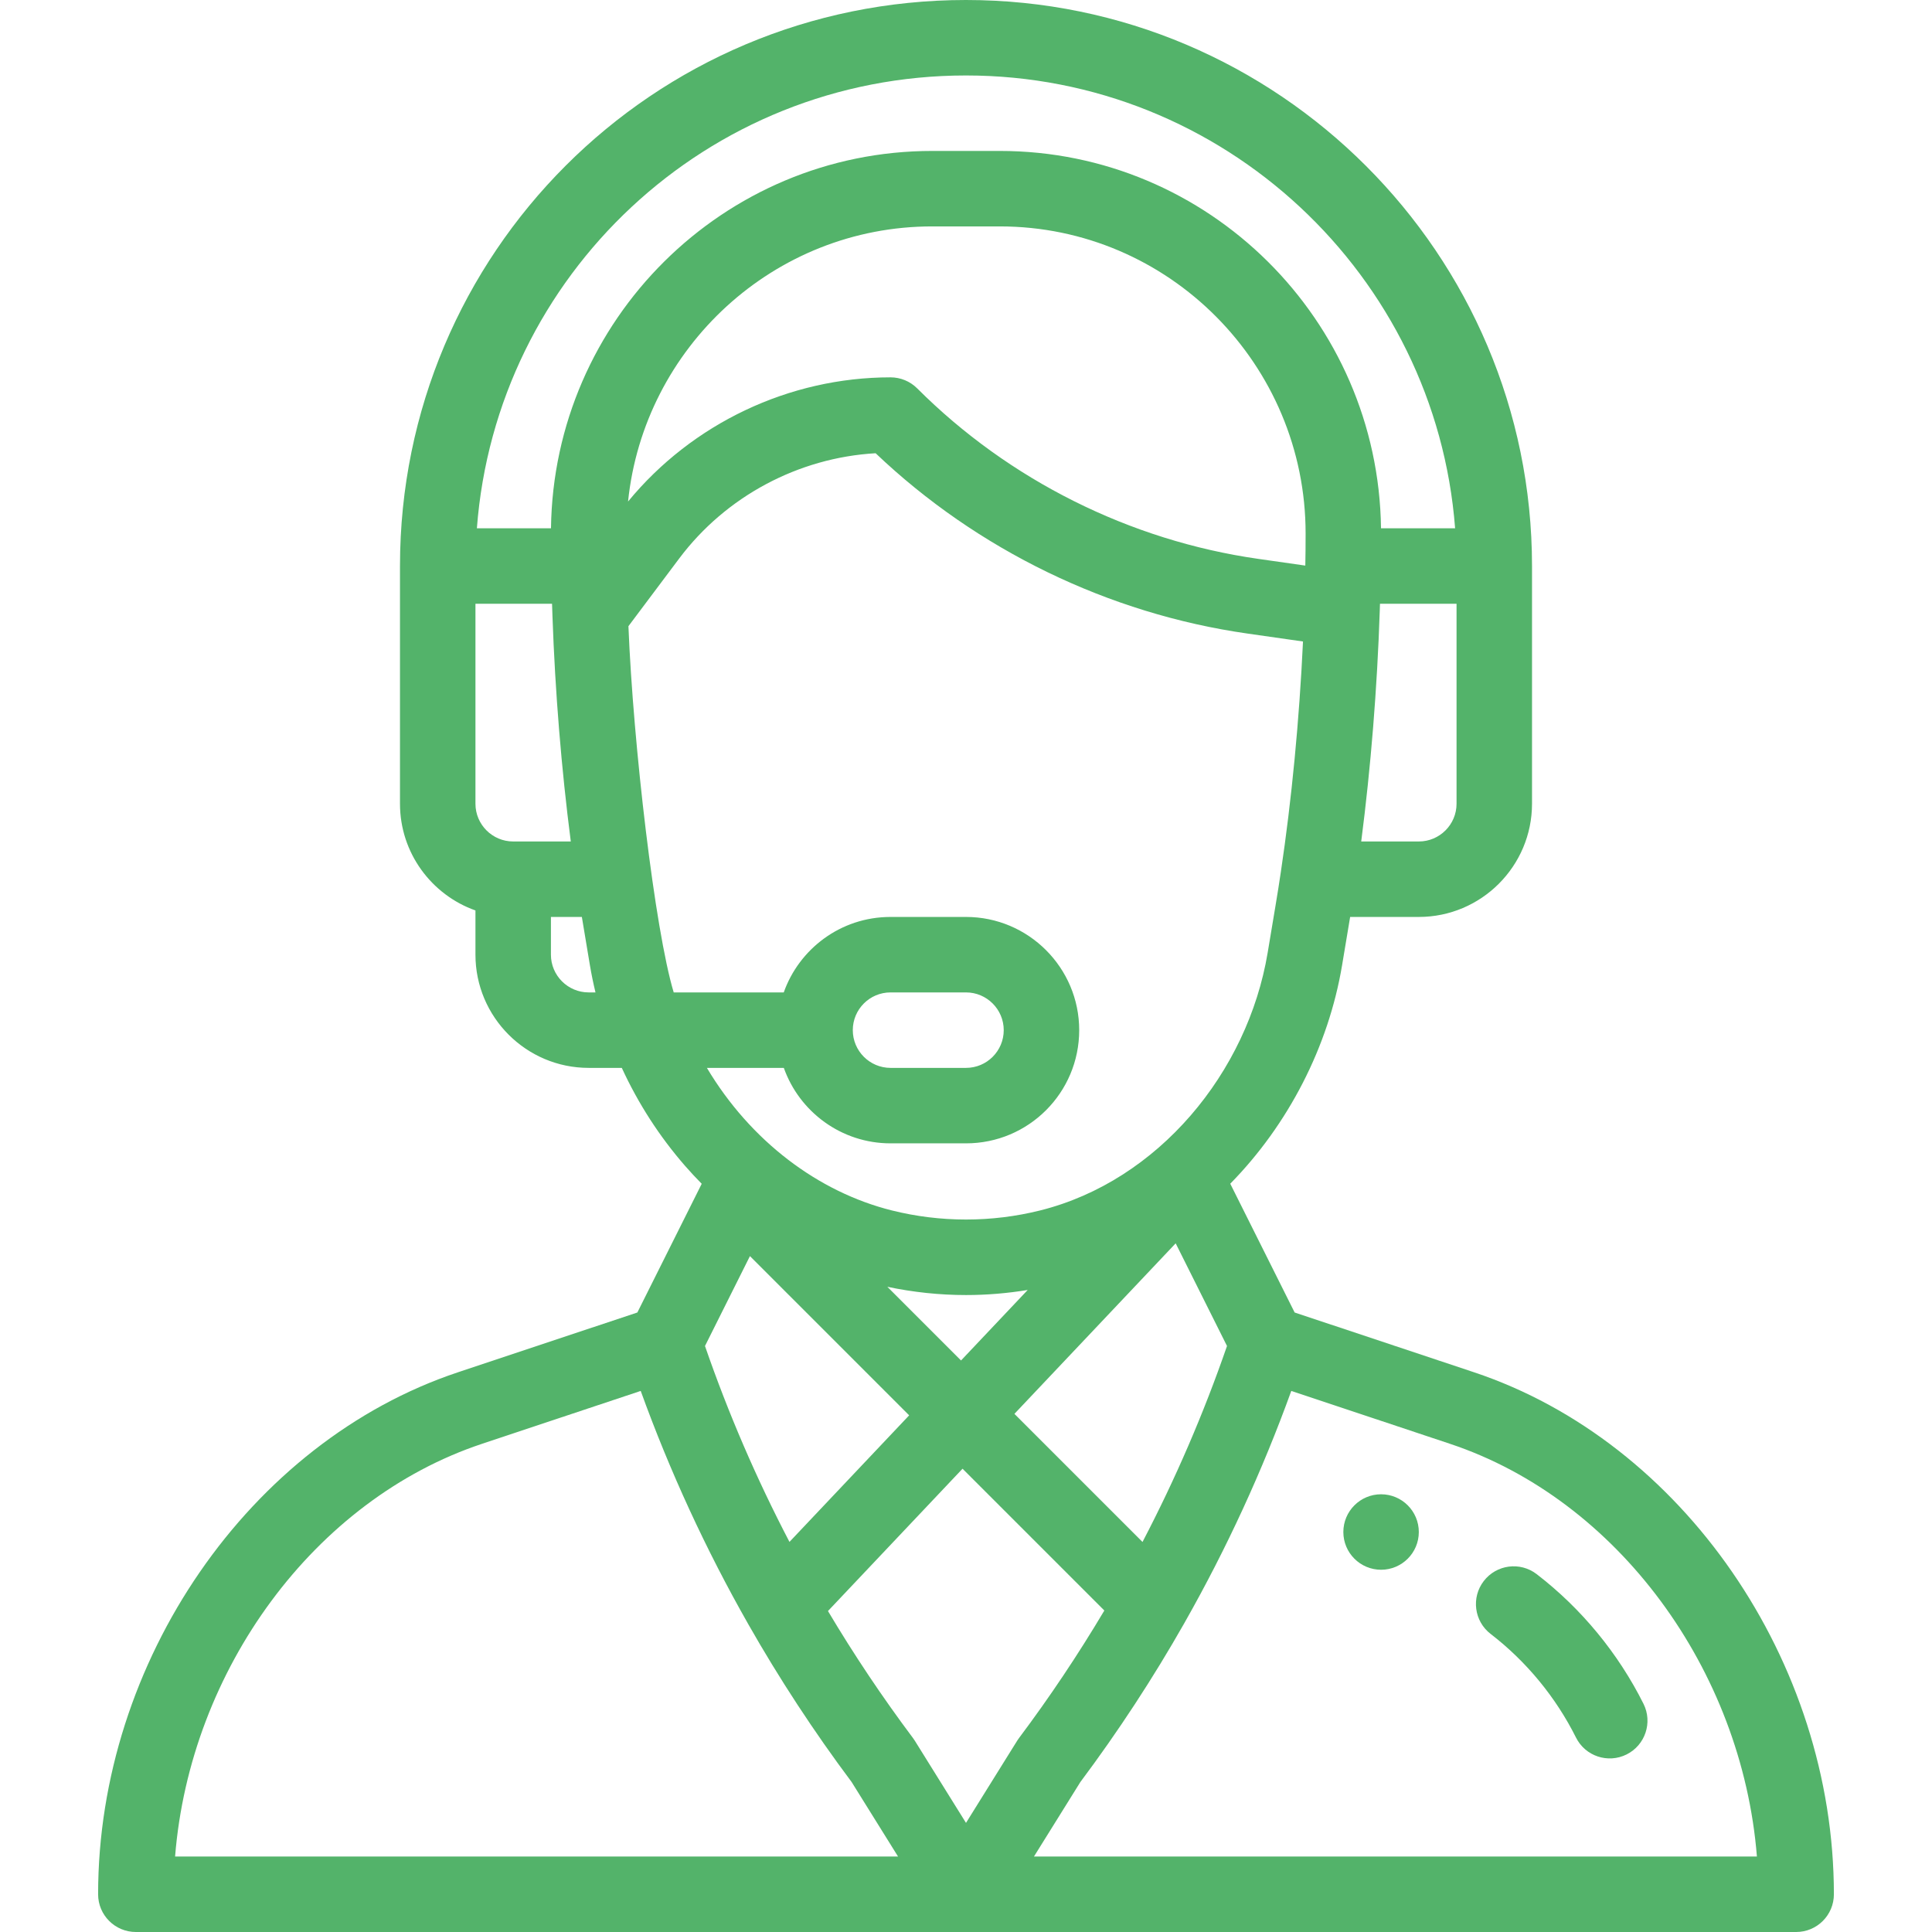
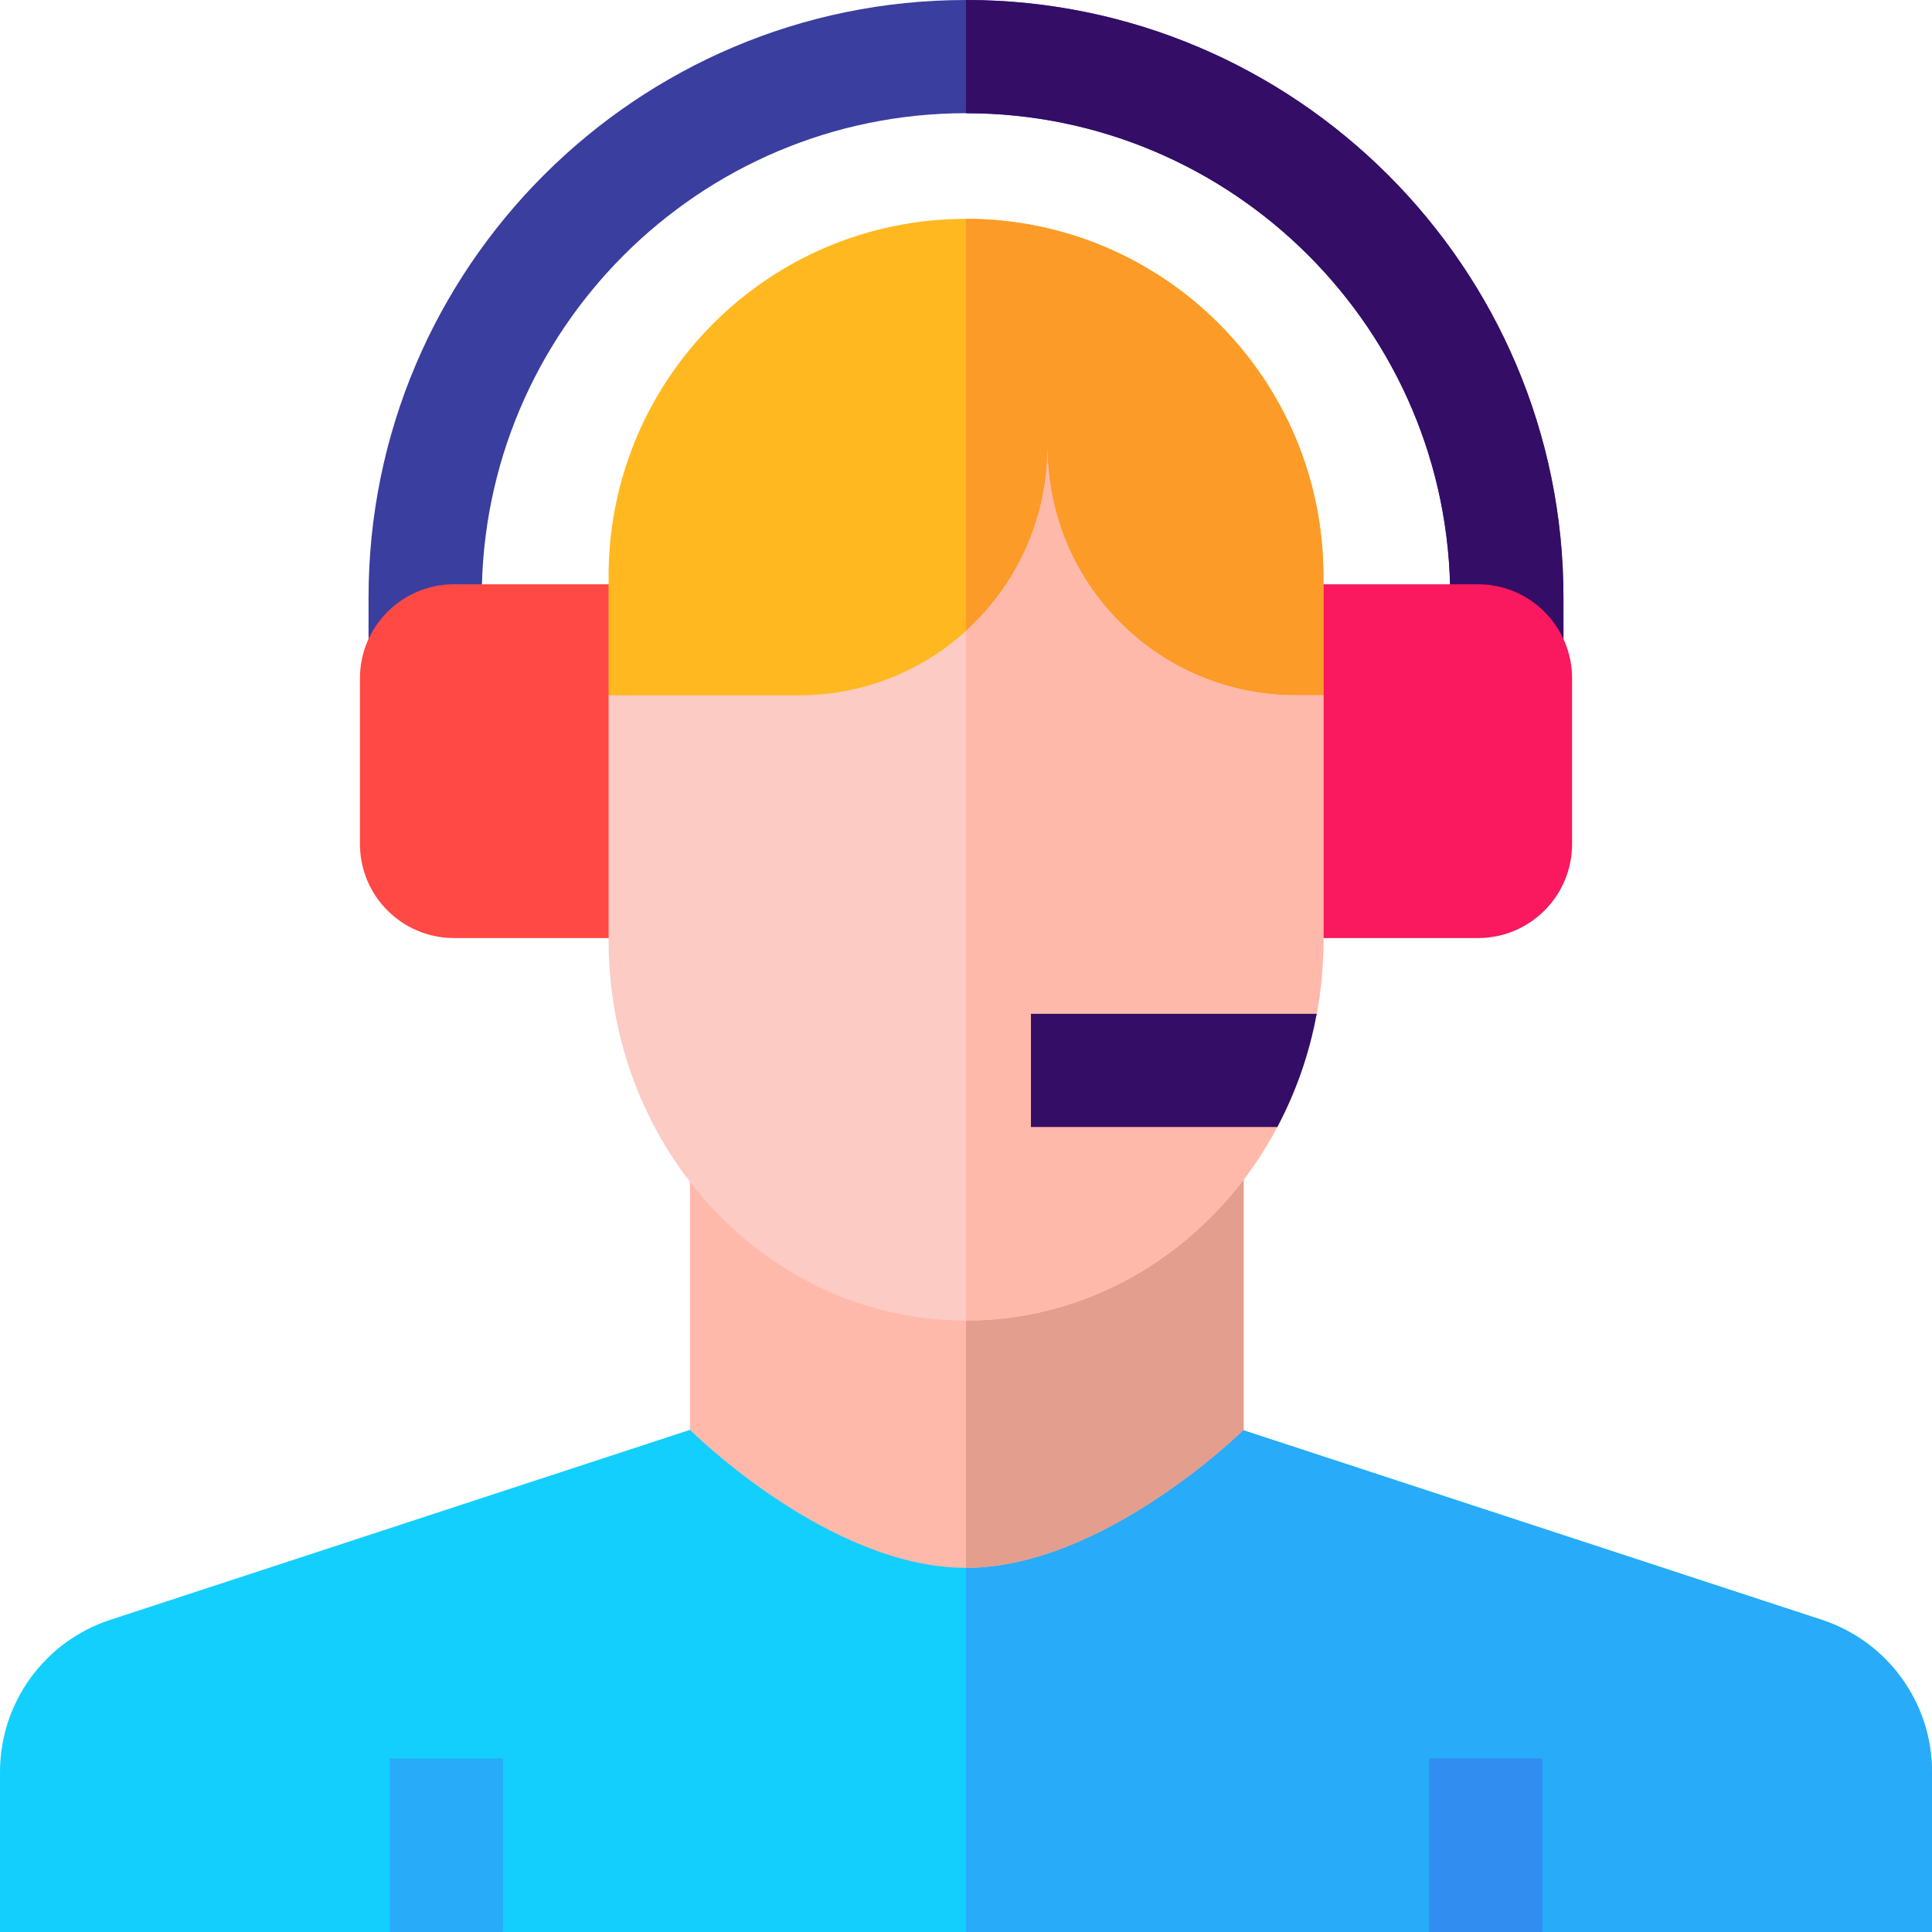
- <svg xmlns="http://www.w3.org/2000/svg" version="1.1" id="Capa_1" x="0px" y="0px" viewBox="0 0 512 512" fill="#53b36a" style="enable-background:new 0 0 512 512;" xml:space="preserve">
+ <svg xmlns="http://www.w3.org/2000/svg" id="Capa_1" enable-background="new 0 0 512 512" height="512" viewBox="0 0 512 512" width="512">
  <g>
-     <g>
-       <path d="M366,396c-5.52,0-10,4.48-10,10c0,5.52,4.48,10,10,10c5.52,0,10-4.48,10-10C376,400.48,371.52,396,366,396z" />
-     </g>
+     <path d="m414.33 158.33v11.67h-30v-11.67c0-70.76-57.57-128.33-128.33-128.33s-128.33 57.57-128.33 128.33v11.67h-30v-11.67c0-87.3 71.02-158.33 158.33-158.33s158.33 71.03 158.33 158.33z" fill="#393e9f" />
+     <path d="m414.33 158.33v11.67h-30v-11.67c0-70.76-57.57-128.33-128.33-128.33v-30c87.31 0 158.33 71.03 158.33 158.33z" fill="#340d66" />
+     <path d="m175.287 248.594h-54.972c-13.767 0-24.928-11.161-24.928-24.928v-43.901c0-13.767 11.161-24.928 24.928-24.928h54.972z" fill="#fe4945" />
+     <path d="m334.711 248.594h56.974c13.767 0 24.928-11.161 24.928-24.928v-43.901c0-13.767-11.161-24.928-24.928-24.928h-56.974z" fill="#fa185e" />
+     <path d="m512 469.59v42.41h-103.29l-15-15-15 15h-245.42l-15-15-15 15h-103.29v-42.41c0-18.34 11.78-34.59 29.2-40.31l153.66-50.36h146.71v.14l153.23 50.22c17.42 5.72 29.2 21.97 29.2 40.31z" fill="#13cffe" />
+     <path d="m512 469.59v42.41h-103.29l-15-15-15 15h-122.71v-133.08h73.57v.14l153.23 50.22c17.42 5.72 29.2 21.97 29.2 40.31z" fill="#28abf9" />
+     <path d="m329.57 306.33v72.59s-37 36.57-73.57 36.57-73.14-36.57-73.14-36.57v-72.59z" fill="#ffb9ab" />
+     <path d="m329.57 306.33v72.59s-37 36.57-73.57 36.57v-109.16z" fill="#e39e8d" />
+     <path d="m350.72 152.72v31.48l-9.72 10.47h-170l-9.72-10.47v-31.48c0-26.16 10.6-49.84 27.74-66.98s40.82-27.74 66.98-27.74c52.31 0 94.72 42.41 94.72 94.72z" fill="#ffb81f" />
+     <path d="m350.72 152.72v31.48l-9.72 10.47h-85v-136.67c52.31 0 94.72 42.41 94.72 94.72z" fill="#fc9b28" />
+     <path d="m350.72 184.26v64.87c0 6.69-.61 13.22-1.78 19.54-.95 5.15-14.23 15-14.23 15s6.34 10.23 3.8 15c-16.25 30.62-47.11 51.29-82.51 51.29-26.16 0-49.84-11.28-66.98-29.53s-27.74-43.45-27.74-71.3v-64.87h50.52c17.01 0 32.52-6.46 44.2-17.06 13.26-12.04 21.59-29.41 21.59-48.72 0 36.33 29.45 65.78 65.78 65.78z" fill="#fccbc3" />
+     <path d="m350.72 184.26v64.87c0 6.69-.61 13.22-1.78 19.54-.95 5.15-14.23 15-14.23 15s6.34 10.23 3.8 15c-16.25 30.62-47.11 51.29-82.51 51.29v-182.76c13.26-12.04 21.59-29.41 21.59-48.72 0 36.33 29.45 65.78 65.78 65.78z" fill="#ffb9ab" />
+     <path d="m348.94 268.67c-1.97 10.71-5.54 20.8-10.43 30h-65.3v-30z" fill="#340d66" />
+     <path d="m103.286 466h30v46h-30z" fill="#28abf9" />
+     <path d="m378.714 466h30v46h-30z" fill="#318def" />
  </g>
-   <g>
-     <g>
-       <path d="M390.622,363.663l-47.53-15.84l-17.063-34.127c15.372-15.646,26.045-36.348,29.644-57.941L357.801,243H376    c16.542,0,30-13.458,30-30v-63C406,67.29,338.71,0,256,0c-82.922,0-150,67.097-150,150v63c0,13.036,8.361,24.152,20,28.28V253    c0,16.542,13.458,30,30,30h8.782c4.335,9.417,9.946,18.139,16.774,25.974c1.416,1.628,2.893,3.206,4.406,4.741l-17.054,34.108    l-47.531,15.841C66.112,382.092,26,440.271,26,502c0,5.523,4.477,10,10,10h440c5.522,0,10-4.477,10-10    C486,440.271,445.889,382.092,390.622,363.663z M386,213c0,5.514-4.486,10-10,10h-15.262c2.542-19.69,4.236-40.643,4.917-61.28    c0.02-0.582,0.036-1.148,0.054-1.72H386V213z M136,223c-5.514,0-10-4.486-10-10v-53h20.298c0.033,1.043,0.068,2.091,0.107,3.146    c0.001,0.036,0.003,0.071,0.004,0.107c0,0.003,0,0.006,0,0.009c0.7,20.072,2.372,40.481,4.856,59.737H136V223z M156,263    c-5.514,0-10-4.486-10-10v-10h8.198l2.128,12.759c0.406,2.425,0.905,4.841,1.482,7.241H156z M146.017,140H126.38    C131.445,72.979,187.377,20,256,20c68.318,0,124.496,52.972,129.619,120h-19.635c-0.72-55.227-45.693-100-101.033-100h-17.9    C191.712,40,146.736,84.773,146.017,140z M247.05,60h17.9c44.809,0,81.076,36.651,81.05,81.41c0,3.147-0.025,5.887-0.078,8.38    c0,0.032-0.001,0.065-0.001,0.098l-12.508-1.787c-33.98-4.852-66.064-20.894-90.342-45.172C241.195,101.054,238.652,100,236,100    c-26.856,0-52.564,12.236-69.558,32.908C170.63,92.189,205.053,60,247.05,60z M178.54,263c-5.006-16.653-10.734-65.653-12-97.053    l13.459-17.946c12.361-16.476,31.592-26.713,52.049-27.888c26.917,25.616,61.739,42.532,98.537,47.786l14.722,2.104    c-0.984,20.885-2.995,41.843-5.876,61.118c-0.001,0.006-0.002,0.013-0.003,0.02c-0.916,6.197-1.638,10.185-3.482,21.324    c-5.296,31.765-28.998,60.49-60.287,68.313c-12.877,3.215-26.443,3.214-39.313,0c-19.537-4.884-37.451-18.402-49.012-37.778    h20.386c4.128,11.639,15.243,20,28.28,20h20c16.575,0,30-13.424,30-30c0-16.542-13.458-30-30-30h-20    c-13.327,0-24.278,8.608-28.297,20H178.54z M235.159,341.016c6.859,1.445,13.852,2.184,20.841,2.184    c5.471,0,10.943-0.458,16.353-1.346l-17.67,18.687L235.159,341.016z M240.935,375.079l-31.718,33.542    c-8.732-16.714-16.235-34.109-22.389-51.917l11.911-23.822L240.935,375.079z M311.566,329.494l13.604,27.209    c-6.164,17.838-13.669,35.239-22.392,51.933l-33.948-33.948L311.566,329.494z M226,273c0-5.521,4.478-10,10-10h20    c5.514,0,10,4.486,10,10c0,5.522-4.479,10-10,10h-20C230.486,283,226,278.514,226,273z M46.4,492    c3.963-49.539,36.932-94.567,81.302-109.363l42.094-14.028c7.712,21.325,17.266,42.052,28.463,61.74    c0.019,0.034,0.037,0.068,0.056,0.101c0,0.001,0.001,0.001,0.001,0.002c8.181,14.389,17.389,28.45,27.372,41.799L237.99,492H46.4z     M256,483.086l-13.562-21.773c-0.152-0.244-0.314-0.481-0.486-0.711c-8.098-10.802-15.652-22.099-22.532-33.662l35.663-37.714    l37.578,37.578c-6.926,11.647-14.506,22.991-22.611,33.796C269.56,461.253,270.255,460.224,256,483.086z M274.01,492    l12.301-19.748c10.027-13.4,19.301-27.574,27.564-42.132c0.05-0.088,0.097-0.178,0.147-0.266c0.006-0.011,0.012-0.021,0.018-0.032    c11.055-19.5,20.509-40.047,28.164-61.213l42.093,14.028c44.371,14.796,77.34,59.824,81.303,109.363H274.01z" />
-     </g>
-   </g>
-   <g>
-     <g>
-       <path d="M435.546,451.531c-6.683-13.377-16.472-25.261-28.309-34.367c-4.378-3.369-10.656-2.55-14.023,1.828    c-3.368,4.378-2.549,10.656,1.828,14.024c9.454,7.273,17.272,16.766,22.611,27.453c2.473,4.949,8.483,6.941,13.415,4.477    C436.008,462.478,438.013,456.472,435.546,451.531z" />
-     </g>
-   </g>
-   <g>
- </g>
-   <g>
- </g>
-   <g>
- </g>
-   <g>
- </g>
-   <g>
- </g>
-   <g>
- </g>
-   <g>
- </g>
-   <g>
- </g>
-   <g>
- </g>
-   <g>
- </g>
-   <g>
- </g>
-   <g>
- </g>
-   <g>
- </g>
-   <g>
- </g>
-   <g>
- </g>
</svg>
